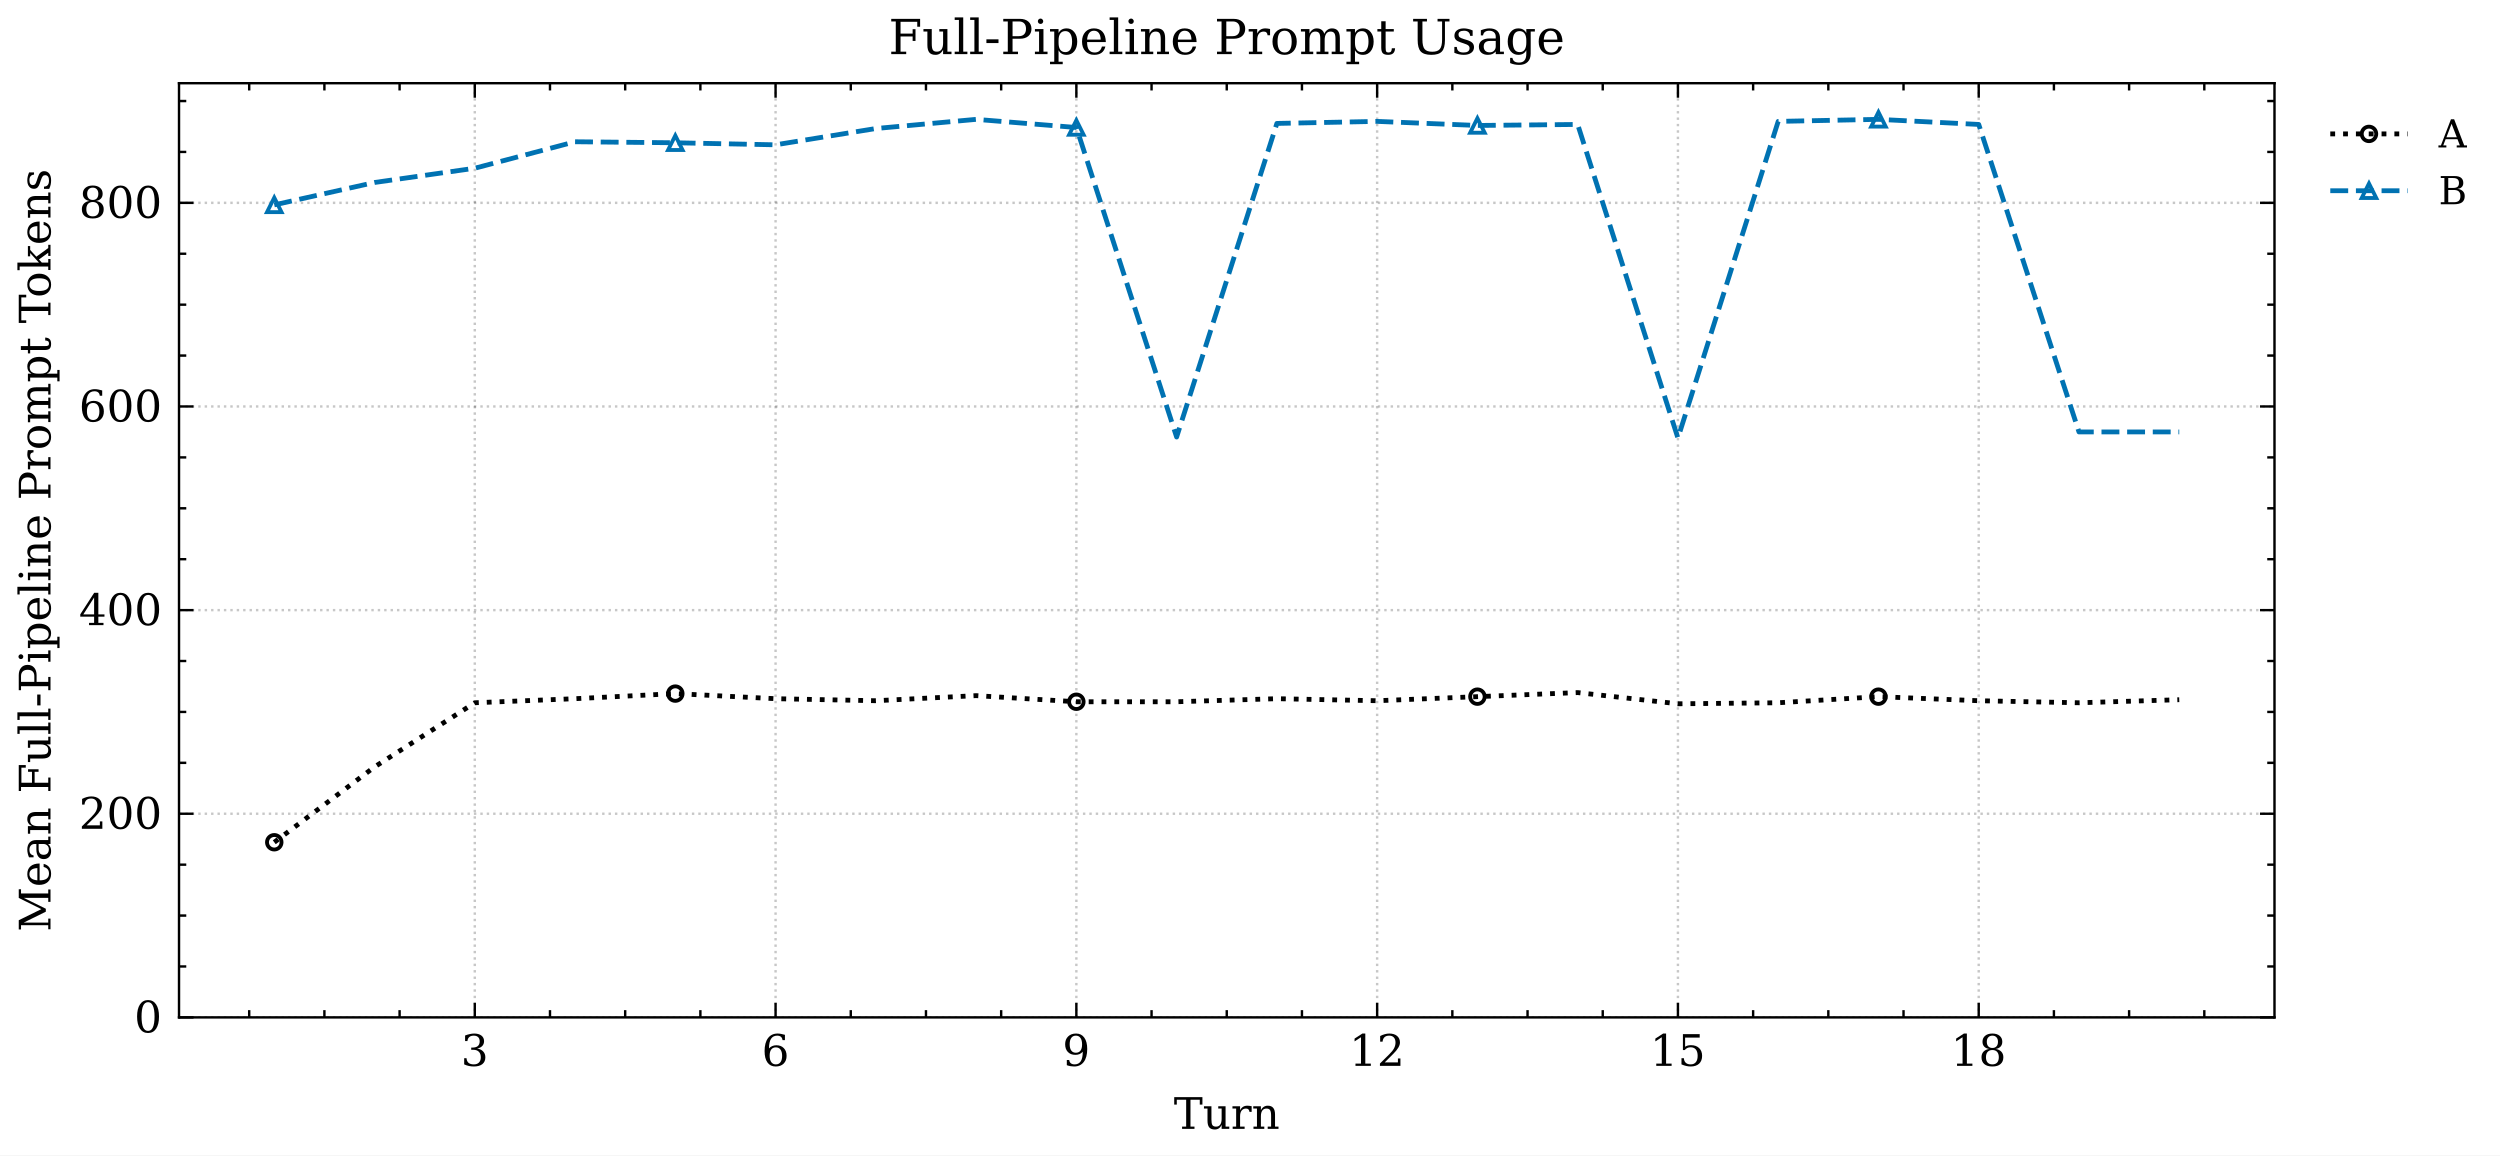
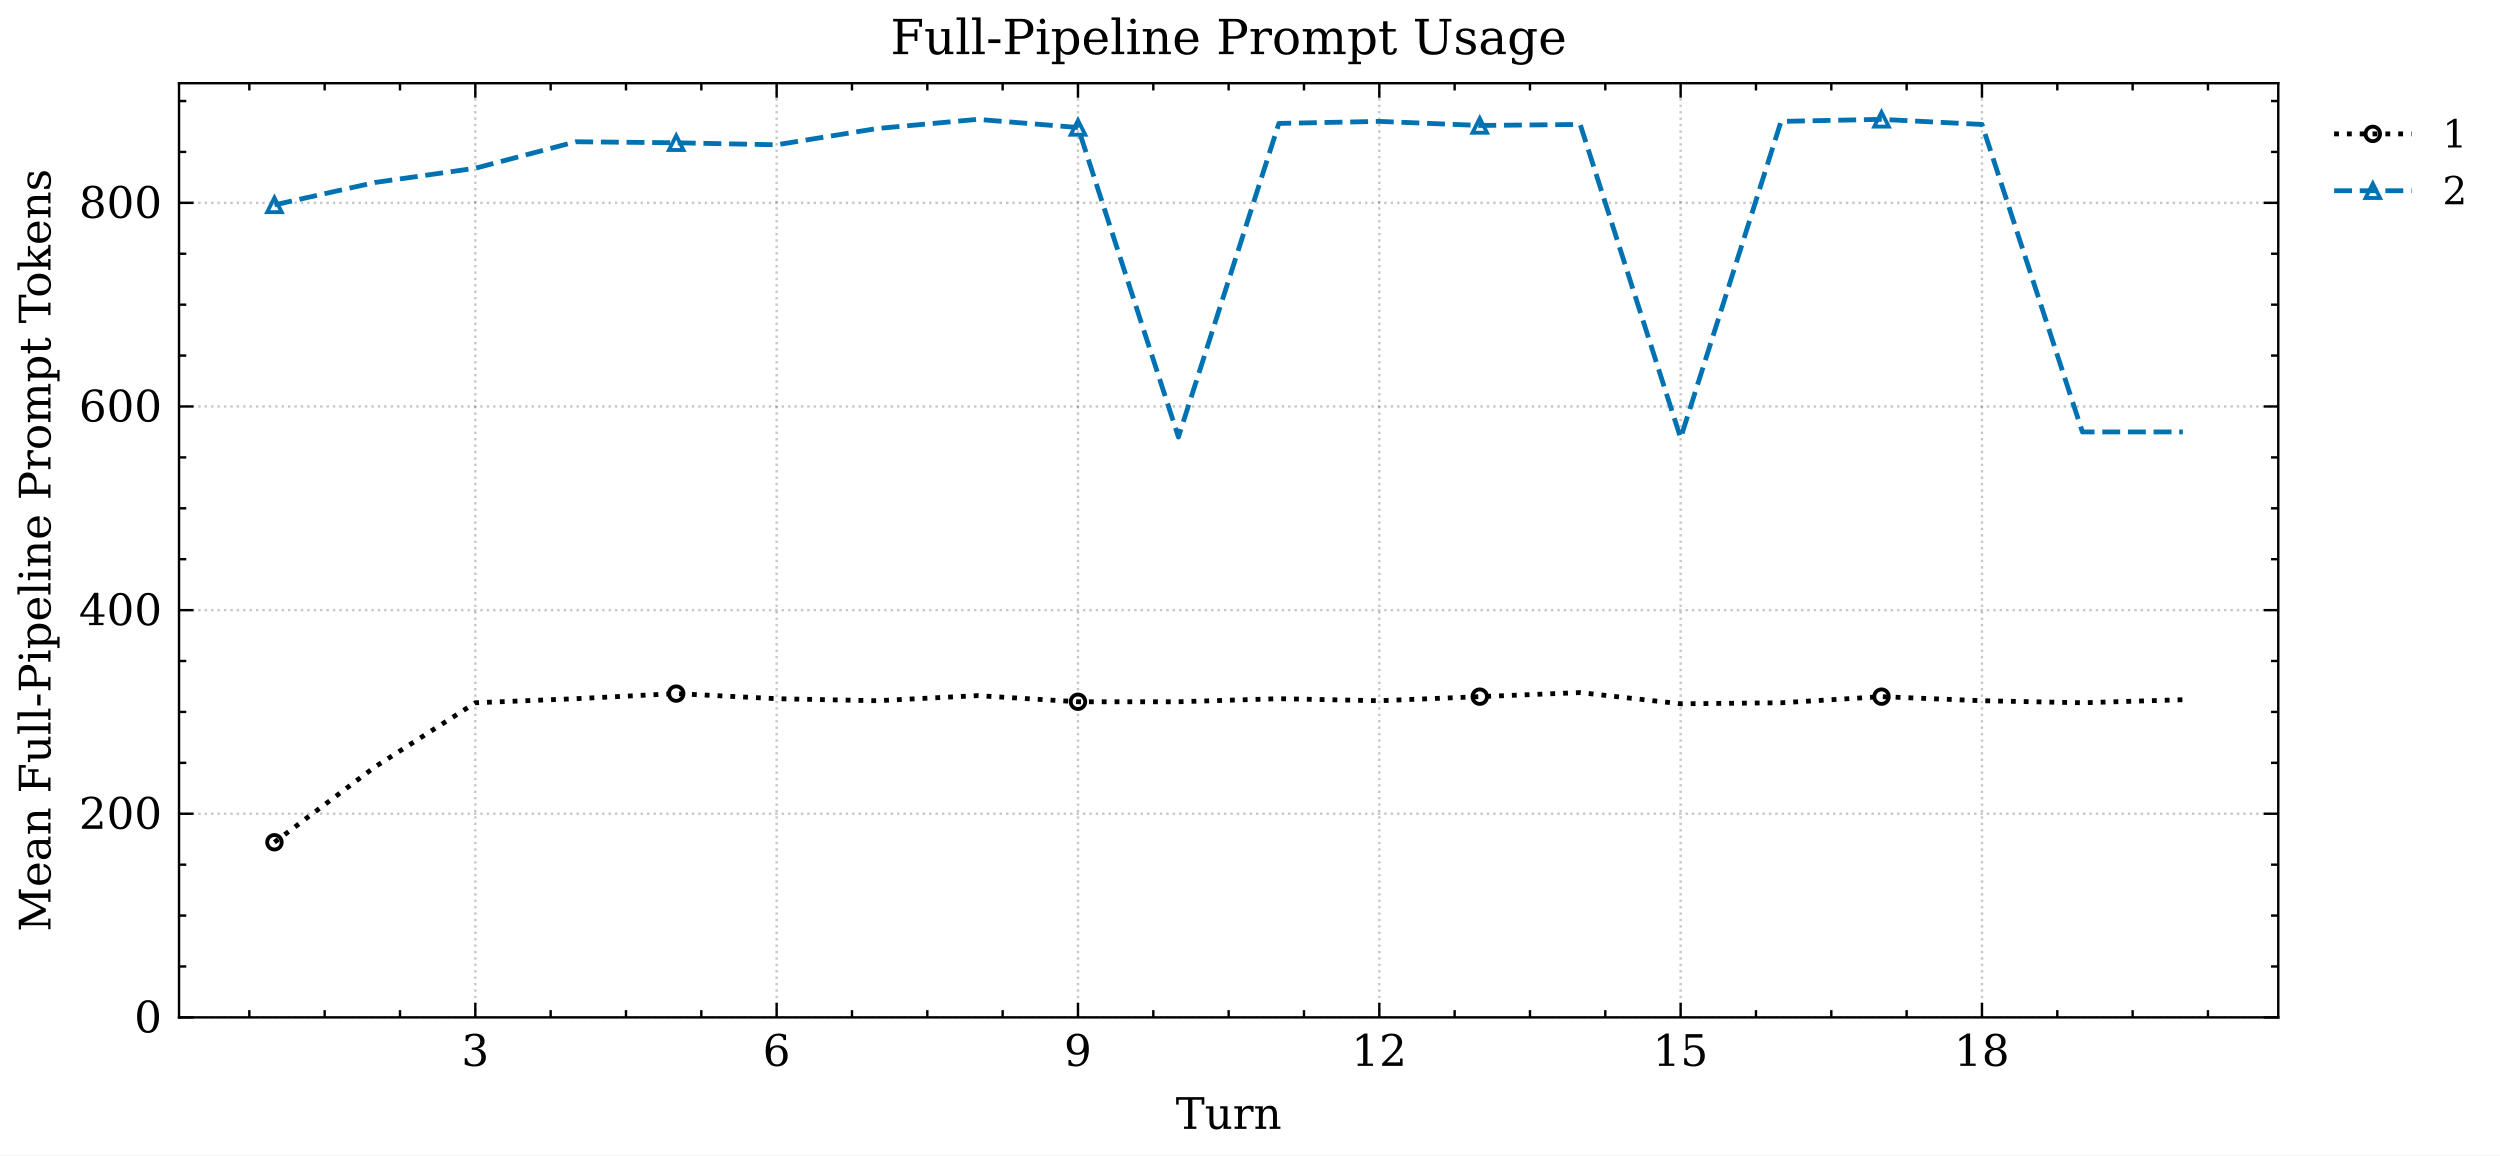
<svg xmlns="http://www.w3.org/2000/svg" xmlns:xlink="http://www.w3.org/1999/xlink" width="516.716pt" height="238.8pt" viewBox="0 0 516.716 238.8" version="1.1">
  <defs>
    <style type="text/css">*{stroke-linejoin: round; stroke-linecap: butt}</style>
  </defs>
  <g id="figure_1">
    <g id="patch_1">
      <path d="M 0 238.8 L 516.716 238.8 L 516.716 -0 L 0 -0 z " style="fill: #ffffff" />
    </g>
    <g id="axes_1">
      <g id="patch_2">
-         <path d="M 37 210.279 L 470.106 210.279 L 470.106 17.198 L 37 17.198 z " style="fill: #ffffff" />
+         <path d="M 37 210.279 L 470.887 210.279 L 470.887 17.198 L 37 17.198 z " style="fill: #ffffff" />
      </g>
      <g id="matplotlib.axis_1">
        <g id="xtick_1">
          <g id="line2d_1">
-             <path d="M 98.132 210.279 L 98.132 17.198 " clip-path="url(#p364d26206c)" style="fill: none; stroke-dasharray: 0.5,0.825; stroke-dashoffset: 0; stroke: #000000; stroke-opacity: 0.22; stroke-width: 0.5" />
+             <path d="M 98.243 210.279 L 98.243 17.198 " clip-path="url(#p836a1d7bbf)" style="fill: none; stroke-dasharray: 0.5,0.825; stroke-dashoffset: 0; stroke: #000000; stroke-opacity: 0.22; stroke-width: 0.5" />
          </g>
          <g id="line2d_2">
            <defs>
-               <path id="m97641b68eb" d="M 0 0 L 0 -3 " style="stroke: #000000; stroke-width: 0.5" />
+               <path id="m029a59bf5c" d="M 0 0 L 0 -3 " style="stroke: #000000; stroke-width: 0.5" />
            </defs>
            <g>
-               <use xlink:href="#m97641b68eb" x="98.132" y="210.279" style="stroke: #000000; stroke-width: 0.5" />
+               <use xlink:href="#m029a59bf5c" x="98.243" y="210.279" style="stroke: #000000; stroke-width: 0.5" />
            </g>
          </g>
          <g id="line2d_3">
            <defs>
-               <path id="m4050e6c15f" d="M 0 0 L 0 3 " style="stroke: #000000; stroke-width: 0.5" />
+               <path id="m6eef81c512" d="M 0 0 L 0 3 " style="stroke: #000000; stroke-width: 0.5" />
            </defs>
            <g>
-               <use xlink:href="#m4050e6c15f" x="98.132" y="17.198" style="stroke: #000000; stroke-width: 0.5" />
+               <use xlink:href="#m6eef81c512" x="98.243" y="17.198" style="stroke: #000000; stroke-width: 0.5" />
            </g>
          </g>
          <g id="text_1">
-             <g transform="translate(95.2525 220.6175)">
+             <g transform="translate(95.36272 220.6175)">
              <text>
                <tspan x="0" y="-0.312" style="font-size: 9px; font-family: 'DejaVu Serif'">3</tspan>
              </text>
            </g>
          </g>
        </g>
        <g id="xtick_2">
          <g id="line2d_4">
-             <path d="M 160.301 210.279 L 160.301 17.198 " clip-path="url(#p364d26206c)" style="fill: none; stroke-dasharray: 0.5,0.825; stroke-dashoffset: 0; stroke: #000000; stroke-opacity: 0.22; stroke-width: 0.5" />
+             <path d="M 160.523 210.279 L 160.523 17.198 " clip-path="url(#p836a1d7bbf)" style="fill: none; stroke-dasharray: 0.5,0.825; stroke-dashoffset: 0; stroke: #000000; stroke-opacity: 0.22; stroke-width: 0.5" />
          </g>
          <g id="line2d_5">
            <g>
-               <use xlink:href="#m97641b68eb" x="160.301" y="210.279" style="stroke: #000000; stroke-width: 0.5" />
+               <use xlink:href="#m029a59bf5c" x="160.523" y="210.279" style="stroke: #000000; stroke-width: 0.5" />
            </g>
          </g>
          <g id="line2d_6">
            <g>
-               <use xlink:href="#m4050e6c15f" x="160.301" y="17.198" style="stroke: #000000; stroke-width: 0.5" />
+               <use xlink:href="#m6eef81c512" x="160.523" y="17.198" style="stroke: #000000; stroke-width: 0.5" />
            </g>
          </g>
          <g id="text_2">
-             <g transform="translate(157.4208 220.6175)">
+             <g transform="translate(157.6431 220.6175)">
              <text>
                <tspan x="0" y="-0.312" style="font-size: 9px; font-family: 'DejaVu Serif'">6</tspan>
              </text>
            </g>
          </g>
        </g>
        <g id="xtick_3">
          <g id="line2d_7">
-             <path d="M 222.469 210.279 L 222.469 17.198 " clip-path="url(#p364d26206c)" style="fill: none; stroke-dasharray: 0.5,0.825; stroke-dashoffset: 0; stroke: #000000; stroke-opacity: 0.22; stroke-width: 0.5" />
+             <path d="M 222.804 210.279 L 222.804 17.198 " clip-path="url(#p836a1d7bbf)" style="fill: none; stroke-dasharray: 0.5,0.825; stroke-dashoffset: 0; stroke: #000000; stroke-opacity: 0.22; stroke-width: 0.5" />
          </g>
          <g id="line2d_8">
            <g>
-               <use xlink:href="#m97641b68eb" x="222.469" y="210.279" style="stroke: #000000; stroke-width: 0.5" />
+               <use xlink:href="#m029a59bf5c" x="222.804" y="210.279" style="stroke: #000000; stroke-width: 0.5" />
            </g>
          </g>
          <g id="line2d_9">
            <g>
-               <use xlink:href="#m4050e6c15f" x="222.469" y="17.198" style="stroke: #000000; stroke-width: 0.5" />
+               <use xlink:href="#m6eef81c512" x="222.804" y="17.198" style="stroke: #000000; stroke-width: 0.5" />
            </g>
          </g>
          <g id="text_3">
-             <g transform="translate(219.5892 220.6175)">
+             <g transform="translate(219.9235 220.6175)">
              <text>
                <tspan x="0" y="-0.312" style="font-size: 9px; font-family: 'DejaVu Serif'">9</tspan>
              </text>
            </g>
          </g>
        </g>
        <g id="xtick_4">
          <g id="line2d_10">
-             <path d="M 284.637 210.279 L 284.637 17.198 " clip-path="url(#p364d26206c)" style="fill: none; stroke-dasharray: 0.5,0.825; stroke-dashoffset: 0; stroke: #000000; stroke-opacity: 0.22; stroke-width: 0.5" />
+             <path d="M 285.084 210.279 L 285.084 17.198 " clip-path="url(#p836a1d7bbf)" style="fill: none; stroke-dasharray: 0.5,0.825; stroke-dashoffset: 0; stroke: #000000; stroke-opacity: 0.22; stroke-width: 0.5" />
          </g>
          <g id="line2d_11">
            <g>
-               <use xlink:href="#m97641b68eb" x="284.637" y="210.279" style="stroke: #000000; stroke-width: 0.5" />
+               <use xlink:href="#m029a59bf5c" x="285.084" y="210.279" style="stroke: #000000; stroke-width: 0.5" />
            </g>
          </g>
          <g id="line2d_12">
            <g>
-               <use xlink:href="#m4050e6c15f" x="284.637" y="17.198" style="stroke: #000000; stroke-width: 0.5" />
+               <use xlink:href="#m6eef81c512" x="285.084" y="17.198" style="stroke: #000000; stroke-width: 0.5" />
            </g>
          </g>
          <g id="text_4">
-             <g transform="translate(278.8775 220.6175)">
+             <g transform="translate(279.324 220.6175)">
              <text>
                <tspan x="0" y="-0.312" style="font-size: 9px; font-family: 'DejaVu Serif'">1</tspan>
                <tspan x="5.726" y="-0.312" style="font-size: 9px; font-family: 'DejaVu Serif'">2</tspan>
              </text>
            </g>
          </g>
        </g>
        <g id="xtick_5">
          <g id="line2d_13">
-             <path d="M 346.806 210.279 L 346.806 17.198 " clip-path="url(#p364d26206c)" style="fill: none; stroke-dasharray: 0.5,0.825; stroke-dashoffset: 0; stroke: #000000; stroke-opacity: 0.22; stroke-width: 0.5" />
+             <path d="M 347.364 210.279 L 347.364 17.198 " clip-path="url(#p836a1d7bbf)" style="fill: none; stroke-dasharray: 0.5,0.825; stroke-dashoffset: 0; stroke: #000000; stroke-opacity: 0.22; stroke-width: 0.5" />
          </g>
          <g id="line2d_14">
            <g>
-               <use xlink:href="#m97641b68eb" x="346.806" y="210.279" style="stroke: #000000; stroke-width: 0.5" />
+               <use xlink:href="#m029a59bf5c" x="347.364" y="210.279" style="stroke: #000000; stroke-width: 0.5" />
            </g>
          </g>
          <g id="line2d_15">
            <g>
-               <use xlink:href="#m4050e6c15f" x="346.806" y="17.198" style="stroke: #000000; stroke-width: 0.5" />
+               <use xlink:href="#m6eef81c512" x="347.364" y="17.198" style="stroke: #000000; stroke-width: 0.5" />
            </g>
          </g>
          <g id="text_5">
-             <g transform="translate(341.0458 220.6175)">
+             <g transform="translate(341.6044 220.6175)">
              <text>
                <tspan x="0" y="-0.312" style="font-size: 9px; font-family: 'DejaVu Serif'">1</tspan>
                <tspan x="5.726" y="-0.312" style="font-size: 9px; font-family: 'DejaVu Serif'">5</tspan>
              </text>
            </g>
          </g>
        </g>
        <g id="xtick_6">
          <g id="line2d_16">
-             <path d="M 408.974 210.279 L 408.974 17.198 " clip-path="url(#p364d26206c)" style="fill: none; stroke-dasharray: 0.5,0.825; stroke-dashoffset: 0; stroke: #000000; stroke-opacity: 0.22; stroke-width: 0.5" />
+             <path d="M 409.645 210.279 L 409.645 17.198 " clip-path="url(#p836a1d7bbf)" style="fill: none; stroke-dasharray: 0.5,0.825; stroke-dashoffset: 0; stroke: #000000; stroke-opacity: 0.22; stroke-width: 0.5" />
          </g>
          <g id="line2d_17">
            <g>
-               <use xlink:href="#m97641b68eb" x="408.974" y="210.279" style="stroke: #000000; stroke-width: 0.5" />
+               <use xlink:href="#m029a59bf5c" x="409.645" y="210.279" style="stroke: #000000; stroke-width: 0.5" />
            </g>
          </g>
          <g id="line2d_18">
            <g>
-               <use xlink:href="#m4050e6c15f" x="408.974" y="17.198" style="stroke: #000000; stroke-width: 0.5" />
+               <use xlink:href="#m6eef81c512" x="409.645" y="17.198" style="stroke: #000000; stroke-width: 0.5" />
            </g>
          </g>
          <g id="text_6">
-             <g transform="translate(403.2141 220.6175)">
+             <g transform="translate(403.8848 220.6175)">
              <text>
                <tspan x="0" y="-0.312" style="font-size: 9px; font-family: 'DejaVu Serif'">1</tspan>
                <tspan x="5.726" y="-0.312" style="font-size: 9px; font-family: 'DejaVu Serif'">8</tspan>
              </text>
            </g>
          </g>
        </g>
        <g id="xtick_7">
          <g id="line2d_19">
            <defs>
-               <path id="mbbbb34a670" d="M 0 0 L 0 -1.5 " style="stroke: #000000; stroke-width: 0.5" />
+               <path id="m9441fa65ac" d="M 0 0 L 0 -1.5 " style="stroke: #000000; stroke-width: 0.5" />
            </defs>
            <g>
-               <use xlink:href="#mbbbb34a670" x="51.506" y="210.279" style="stroke: #000000; stroke-width: 0.5" />
+               <use xlink:href="#m9441fa65ac" x="51.532" y="210.279" style="stroke: #000000; stroke-width: 0.5" />
            </g>
          </g>
          <g id="line2d_20">
            <defs>
-               <path id="mbbd5bc0988" d="M 0 0 L 0 1.5 " style="stroke: #000000; stroke-width: 0.5" />
+               <path id="mf3a2fbc799" d="M 0 0 L 0 1.5 " style="stroke: #000000; stroke-width: 0.5" />
            </defs>
            <g>
-               <use xlink:href="#mbbd5bc0988" x="51.506" y="17.198" style="stroke: #000000; stroke-width: 0.5" />
+               <use xlink:href="#mf3a2fbc799" x="51.532" y="17.198" style="stroke: #000000; stroke-width: 0.5" />
            </g>
          </g>
        </g>
        <g id="xtick_8">
          <g id="line2d_21">
            <g>
-               <use xlink:href="#mbbbb34a670" x="67.048" y="210.279" style="stroke: #000000; stroke-width: 0.5" />
+               <use xlink:href="#m9441fa65ac" x="67.103" y="210.279" style="stroke: #000000; stroke-width: 0.5" />
            </g>
          </g>
          <g id="line2d_22">
            <g>
-               <use xlink:href="#mbbd5bc0988" x="67.048" y="17.198" style="stroke: #000000; stroke-width: 0.5" />
+               <use xlink:href="#mf3a2fbc799" x="67.103" y="17.198" style="stroke: #000000; stroke-width: 0.5" />
            </g>
          </g>
        </g>
        <g id="xtick_9">
          <g id="line2d_23">
            <g>
-               <use xlink:href="#mbbbb34a670" x="82.59" y="210.279" style="stroke: #000000; stroke-width: 0.5" />
+               <use xlink:href="#m9441fa65ac" x="82.673" y="210.279" style="stroke: #000000; stroke-width: 0.5" />
            </g>
          </g>
          <g id="line2d_24">
            <g>
-               <use xlink:href="#mbbd5bc0988" x="82.59" y="17.198" style="stroke: #000000; stroke-width: 0.5" />
+               <use xlink:href="#mf3a2fbc799" x="82.673" y="17.198" style="stroke: #000000; stroke-width: 0.5" />
            </g>
          </g>
        </g>
        <g id="xtick_10">
          <g id="line2d_25">
            <g>
-               <use xlink:href="#mbbbb34a670" x="113.675" y="210.279" style="stroke: #000000; stroke-width: 0.5" />
+               <use xlink:href="#m9441fa65ac" x="113.813" y="210.279" style="stroke: #000000; stroke-width: 0.5" />
            </g>
          </g>
          <g id="line2d_26">
            <g>
-               <use xlink:href="#mbbd5bc0988" x="113.675" y="17.198" style="stroke: #000000; stroke-width: 0.5" />
+               <use xlink:href="#mf3a2fbc799" x="113.813" y="17.198" style="stroke: #000000; stroke-width: 0.5" />
            </g>
          </g>
        </g>
        <g id="xtick_11">
          <g id="line2d_27">
            <g>
-               <use xlink:href="#mbbbb34a670" x="129.217" y="210.279" style="stroke: #000000; stroke-width: 0.5" />
+               <use xlink:href="#m9441fa65ac" x="129.383" y="210.279" style="stroke: #000000; stroke-width: 0.5" />
            </g>
          </g>
          <g id="line2d_28">
            <g>
-               <use xlink:href="#mbbd5bc0988" x="129.217" y="17.198" style="stroke: #000000; stroke-width: 0.5" />
+               <use xlink:href="#mf3a2fbc799" x="129.383" y="17.198" style="stroke: #000000; stroke-width: 0.5" />
            </g>
          </g>
        </g>
        <g id="xtick_12">
          <g id="line2d_29">
            <g>
-               <use xlink:href="#mbbbb34a670" x="144.759" y="210.279" style="stroke: #000000; stroke-width: 0.5" />
+               <use xlink:href="#m9441fa65ac" x="144.953" y="210.279" style="stroke: #000000; stroke-width: 0.5" />
            </g>
          </g>
          <g id="line2d_30">
            <g>
-               <use xlink:href="#mbbd5bc0988" x="144.759" y="17.198" style="stroke: #000000; stroke-width: 0.5" />
+               <use xlink:href="#mf3a2fbc799" x="144.953" y="17.198" style="stroke: #000000; stroke-width: 0.5" />
            </g>
          </g>
        </g>
        <g id="xtick_13">
          <g id="line2d_31">
            <g>
-               <use xlink:href="#mbbbb34a670" x="175.843" y="210.279" style="stroke: #000000; stroke-width: 0.5" />
+               <use xlink:href="#m9441fa65ac" x="176.093" y="210.279" style="stroke: #000000; stroke-width: 0.5" />
            </g>
          </g>
          <g id="line2d_32">
            <g>
-               <use xlink:href="#mbbd5bc0988" x="175.843" y="17.198" style="stroke: #000000; stroke-width: 0.5" />
+               <use xlink:href="#mf3a2fbc799" x="176.093" y="17.198" style="stroke: #000000; stroke-width: 0.5" />
            </g>
          </g>
        </g>
        <g id="xtick_14">
          <g id="line2d_33">
            <g>
-               <use xlink:href="#mbbbb34a670" x="191.385" y="210.279" style="stroke: #000000; stroke-width: 0.5" />
+               <use xlink:href="#m9441fa65ac" x="191.663" y="210.279" style="stroke: #000000; stroke-width: 0.5" />
            </g>
          </g>
          <g id="line2d_34">
            <g>
-               <use xlink:href="#mbbd5bc0988" x="191.385" y="17.198" style="stroke: #000000; stroke-width: 0.5" />
+               <use xlink:href="#mf3a2fbc799" x="191.663" y="17.198" style="stroke: #000000; stroke-width: 0.5" />
            </g>
          </g>
        </g>
        <g id="xtick_15">
          <g id="line2d_35">
            <g>
-               <use xlink:href="#mbbbb34a670" x="206.927" y="210.279" style="stroke: #000000; stroke-width: 0.5" />
+               <use xlink:href="#m9441fa65ac" x="207.233" y="210.279" style="stroke: #000000; stroke-width: 0.5" />
            </g>
          </g>
          <g id="line2d_36">
            <g>
-               <use xlink:href="#mbbd5bc0988" x="206.927" y="17.198" style="stroke: #000000; stroke-width: 0.5" />
+               <use xlink:href="#mf3a2fbc799" x="207.233" y="17.198" style="stroke: #000000; stroke-width: 0.5" />
            </g>
          </g>
        </g>
        <g id="xtick_16">
          <g id="line2d_37">
            <g>
-               <use xlink:href="#mbbbb34a670" x="238.011" y="210.279" style="stroke: #000000; stroke-width: 0.5" />
+               <use xlink:href="#m9441fa65ac" x="238.374" y="210.279" style="stroke: #000000; stroke-width: 0.5" />
            </g>
          </g>
          <g id="line2d_38">
            <g>
-               <use xlink:href="#mbbd5bc0988" x="238.011" y="17.198" style="stroke: #000000; stroke-width: 0.5" />
+               <use xlink:href="#mf3a2fbc799" x="238.374" y="17.198" style="stroke: #000000; stroke-width: 0.5" />
            </g>
          </g>
        </g>
        <g id="xtick_17">
          <g id="line2d_39">
            <g>
-               <use xlink:href="#mbbbb34a670" x="253.553" y="210.279" style="stroke: #000000; stroke-width: 0.5" />
+               <use xlink:href="#m9441fa65ac" x="253.944" y="210.279" style="stroke: #000000; stroke-width: 0.5" />
            </g>
          </g>
          <g id="line2d_40">
            <g>
-               <use xlink:href="#mbbd5bc0988" x="253.553" y="17.198" style="stroke: #000000; stroke-width: 0.5" />
+               <use xlink:href="#mf3a2fbc799" x="253.944" y="17.198" style="stroke: #000000; stroke-width: 0.5" />
            </g>
          </g>
        </g>
        <g id="xtick_18">
          <g id="line2d_41">
            <g>
-               <use xlink:href="#mbbbb34a670" x="269.095" y="210.279" style="stroke: #000000; stroke-width: 0.5" />
+               <use xlink:href="#m9441fa65ac" x="269.514" y="210.279" style="stroke: #000000; stroke-width: 0.5" />
            </g>
          </g>
          <g id="line2d_42">
            <g>
-               <use xlink:href="#mbbd5bc0988" x="269.095" y="17.198" style="stroke: #000000; stroke-width: 0.5" />
+               <use xlink:href="#mf3a2fbc799" x="269.514" y="17.198" style="stroke: #000000; stroke-width: 0.5" />
            </g>
          </g>
        </g>
        <g id="xtick_19">
          <g id="line2d_43">
            <g>
-               <use xlink:href="#mbbbb34a670" x="300.18" y="210.279" style="stroke: #000000; stroke-width: 0.5" />
+               <use xlink:href="#m9441fa65ac" x="300.654" y="210.279" style="stroke: #000000; stroke-width: 0.5" />
            </g>
          </g>
          <g id="line2d_44">
            <g>
-               <use xlink:href="#mbbd5bc0988" x="300.18" y="17.198" style="stroke: #000000; stroke-width: 0.5" />
+               <use xlink:href="#mf3a2fbc799" x="300.654" y="17.198" style="stroke: #000000; stroke-width: 0.5" />
            </g>
          </g>
        </g>
        <g id="xtick_20">
          <g id="line2d_45">
            <g>
-               <use xlink:href="#mbbbb34a670" x="315.722" y="210.279" style="stroke: #000000; stroke-width: 0.5" />
+               <use xlink:href="#m9441fa65ac" x="316.224" y="210.279" style="stroke: #000000; stroke-width: 0.5" />
            </g>
          </g>
          <g id="line2d_46">
            <g>
-               <use xlink:href="#mbbd5bc0988" x="315.722" y="17.198" style="stroke: #000000; stroke-width: 0.5" />
+               <use xlink:href="#mf3a2fbc799" x="316.224" y="17.198" style="stroke: #000000; stroke-width: 0.5" />
            </g>
          </g>
        </g>
        <g id="xtick_21">
          <g id="line2d_47">
            <g>
-               <use xlink:href="#mbbbb34a670" x="331.264" y="210.279" style="stroke: #000000; stroke-width: 0.5" />
+               <use xlink:href="#m9441fa65ac" x="331.794" y="210.279" style="stroke: #000000; stroke-width: 0.5" />
            </g>
          </g>
          <g id="line2d_48">
            <g>
-               <use xlink:href="#mbbd5bc0988" x="331.264" y="17.198" style="stroke: #000000; stroke-width: 0.5" />
+               <use xlink:href="#mf3a2fbc799" x="331.794" y="17.198" style="stroke: #000000; stroke-width: 0.5" />
            </g>
          </g>
        </g>
        <g id="xtick_22">
          <g id="line2d_49">
            <g>
-               <use xlink:href="#mbbbb34a670" x="362.348" y="210.279" style="stroke: #000000; stroke-width: 0.5" />
+               <use xlink:href="#m9441fa65ac" x="362.934" y="210.279" style="stroke: #000000; stroke-width: 0.5" />
            </g>
          </g>
          <g id="line2d_50">
            <g>
-               <use xlink:href="#mbbd5bc0988" x="362.348" y="17.198" style="stroke: #000000; stroke-width: 0.5" />
+               <use xlink:href="#mf3a2fbc799" x="362.934" y="17.198" style="stroke: #000000; stroke-width: 0.5" />
            </g>
          </g>
        </g>
        <g id="xtick_23">
          <g id="line2d_51">
            <g>
-               <use xlink:href="#mbbbb34a670" x="377.89" y="210.279" style="stroke: #000000; stroke-width: 0.5" />
+               <use xlink:href="#m9441fa65ac" x="378.505" y="210.279" style="stroke: #000000; stroke-width: 0.5" />
            </g>
          </g>
          <g id="line2d_52">
            <g>
-               <use xlink:href="#mbbd5bc0988" x="377.89" y="17.198" style="stroke: #000000; stroke-width: 0.5" />
+               <use xlink:href="#mf3a2fbc799" x="378.505" y="17.198" style="stroke: #000000; stroke-width: 0.5" />
            </g>
          </g>
        </g>
        <g id="xtick_24">
          <g id="line2d_53">
            <g>
-               <use xlink:href="#mbbbb34a670" x="393.432" y="210.279" style="stroke: #000000; stroke-width: 0.5" />
+               <use xlink:href="#m9441fa65ac" x="394.075" y="210.279" style="stroke: #000000; stroke-width: 0.5" />
            </g>
          </g>
          <g id="line2d_54">
            <g>
-               <use xlink:href="#mbbd5bc0988" x="393.432" y="17.198" style="stroke: #000000; stroke-width: 0.5" />
+               <use xlink:href="#mf3a2fbc799" x="394.075" y="17.198" style="stroke: #000000; stroke-width: 0.5" />
            </g>
          </g>
        </g>
        <g id="xtick_25">
          <g id="line2d_55">
            <g>
-               <use xlink:href="#mbbbb34a670" x="424.516" y="210.279" style="stroke: #000000; stroke-width: 0.5" />
+               <use xlink:href="#m9441fa65ac" x="425.215" y="210.279" style="stroke: #000000; stroke-width: 0.5" />
            </g>
          </g>
          <g id="line2d_56">
            <g>
-               <use xlink:href="#mbbd5bc0988" x="424.516" y="17.198" style="stroke: #000000; stroke-width: 0.5" />
+               <use xlink:href="#mf3a2fbc799" x="425.215" y="17.198" style="stroke: #000000; stroke-width: 0.5" />
            </g>
          </g>
        </g>
        <g id="xtick_26">
          <g id="line2d_57">
            <g>
-               <use xlink:href="#mbbbb34a670" x="440.058" y="210.279" style="stroke: #000000; stroke-width: 0.5" />
+               <use xlink:href="#m9441fa65ac" x="440.785" y="210.279" style="stroke: #000000; stroke-width: 0.5" />
            </g>
          </g>
          <g id="line2d_58">
            <g>
-               <use xlink:href="#mbbd5bc0988" x="440.058" y="17.198" style="stroke: #000000; stroke-width: 0.5" />
+               <use xlink:href="#mf3a2fbc799" x="440.785" y="17.198" style="stroke: #000000; stroke-width: 0.5" />
            </g>
          </g>
        </g>
        <g id="xtick_27">
          <g id="line2d_59">
            <g>
-               <use xlink:href="#mbbbb34a670" x="455.6" y="210.279" style="stroke: #000000; stroke-width: 0.5" />
+               <use xlink:href="#m9441fa65ac" x="456.355" y="210.279" style="stroke: #000000; stroke-width: 0.5" />
            </g>
          </g>
          <g id="line2d_60">
            <g>
-               <use xlink:href="#mbbd5bc0988" x="455.6" y="17.198" style="stroke: #000000; stroke-width: 0.5" />
+               <use xlink:href="#mf3a2fbc799" x="456.355" y="17.198" style="stroke: #000000; stroke-width: 0.5" />
            </g>
          </g>
        </g>
        <g id="text_7">
-           <text style="font-size: 9px; font-family: 'DejaVu Serif', serif; text-anchor: middle" x="253.553" y="233.328" transform="rotate(-0 253.5533 233.3278)">Turn</text>
+           <text style="font-size: 9px; font-family: 'DejaVu Serif', serif; text-anchor: middle" x="253.944" y="233.328" transform="rotate(-0 253.9437 233.3278)">Turn</text>
        </g>
      </g>
      <g id="matplotlib.axis_2">
        <g id="ytick_1">
          <g id="line2d_61">
-             <path d="M 37 210.279 L 470.106 210.279 " clip-path="url(#p364d26206c)" style="fill: none; stroke-dasharray: 0.5,0.825; stroke-dashoffset: 0; stroke: #000000; stroke-opacity: 0.22; stroke-width: 0.5" />
+             <path d="M 37 210.279 L 470.887 210.279 " clip-path="url(#p836a1d7bbf)" style="fill: none; stroke-dasharray: 0.5,0.825; stroke-dashoffset: 0; stroke: #000000; stroke-opacity: 0.22; stroke-width: 0.5" />
          </g>
          <g id="line2d_62">
            <defs>
-               <path id="m2611a71780" d="M 0 0 L 3 0 " style="stroke: #000000; stroke-width: 0.5" />
+               <path id="maa17766047" d="M 0 0 L 3 0 " style="stroke: #000000; stroke-width: 0.5" />
            </defs>
            <g>
-               <use xlink:href="#m2611a71780" x="37" y="210.279" style="stroke: #000000; stroke-width: 0.5" />
+               <use xlink:href="#maa17766047" x="37" y="210.279" style="stroke: #000000; stroke-width: 0.5" />
            </g>
          </g>
          <g id="line2d_63">
            <defs>
-               <path id="mfff92b3d5e" d="M 0 0 L -3 0 " style="stroke: #000000; stroke-width: 0.5" />
+               <path id="m8b599e3dbe" d="M 0 0 L -3 0 " style="stroke: #000000; stroke-width: 0.5" />
            </defs>
            <g>
-               <use xlink:href="#mfff92b3d5e" x="470.106" y="210.279" style="stroke: #000000; stroke-width: 0.5" />
+               <use xlink:href="#m8b599e3dbe" x="470.887" y="210.279" style="stroke: #000000; stroke-width: 0.5" />
            </g>
          </g>
          <g id="text_8">
            <g transform="translate(27.74031 213.6982)">
              <text>
                <tspan x="0" y="-0.312" style="font-size: 9px; font-family: 'DejaVu Serif'">0</tspan>
              </text>
            </g>
          </g>
        </g>
        <g id="ytick_2">
          <g id="line2d_64">
-             <path d="M 37 168.191 L 470.106 168.191 " clip-path="url(#p364d26206c)" style="fill: none; stroke-dasharray: 0.5,0.825; stroke-dashoffset: 0; stroke: #000000; stroke-opacity: 0.22; stroke-width: 0.5" />
+             <path d="M 37 168.191 L 470.887 168.191 " clip-path="url(#p836a1d7bbf)" style="fill: none; stroke-dasharray: 0.5,0.825; stroke-dashoffset: 0; stroke: #000000; stroke-opacity: 0.22; stroke-width: 0.5" />
          </g>
          <g id="line2d_65">
            <g>
-               <use xlink:href="#m2611a71780" x="37" y="168.191" style="stroke: #000000; stroke-width: 0.5" />
+               <use xlink:href="#maa17766047" x="37" y="168.191" style="stroke: #000000; stroke-width: 0.5" />
            </g>
          </g>
          <g id="line2d_66">
            <g>
-               <use xlink:href="#mfff92b3d5e" x="470.106" y="168.191" style="stroke: #000000; stroke-width: 0.5" />
+               <use xlink:href="#m8b599e3dbe" x="470.887" y="168.191" style="stroke: #000000; stroke-width: 0.5" />
            </g>
          </g>
          <g id="text_9">
            <g transform="translate(16.31031 171.6098)">
              <text>
                <tspan x="0" y="-0.312" style="font-size: 9px; font-family: 'DejaVu Serif'">2</tspan>
                <tspan x="5.726" y="-0.312" style="font-size: 9px; font-family: 'DejaVu Serif'">0</tspan>
                <tspan x="11.452" y="-0.312" style="font-size: 9px; font-family: 'DejaVu Serif'">0</tspan>
              </text>
            </g>
          </g>
        </g>
        <g id="ytick_3">
          <g id="line2d_67">
-             <path d="M 37 126.102 L 470.106 126.102 " clip-path="url(#p364d26206c)" style="fill: none; stroke-dasharray: 0.5,0.825; stroke-dashoffset: 0; stroke: #000000; stroke-opacity: 0.22; stroke-width: 0.5" />
+             <path d="M 37 126.102 L 470.887 126.102 " clip-path="url(#p836a1d7bbf)" style="fill: none; stroke-dasharray: 0.5,0.825; stroke-dashoffset: 0; stroke: #000000; stroke-opacity: 0.22; stroke-width: 0.5" />
          </g>
          <g id="line2d_68">
            <g>
-               <use xlink:href="#m2611a71780" x="37" y="126.102" style="stroke: #000000; stroke-width: 0.5" />
+               <use xlink:href="#maa17766047" x="37" y="126.102" style="stroke: #000000; stroke-width: 0.5" />
            </g>
          </g>
          <g id="line2d_69">
            <g>
-               <use xlink:href="#mfff92b3d5e" x="470.106" y="126.102" style="stroke: #000000; stroke-width: 0.5" />
+               <use xlink:href="#m8b599e3dbe" x="470.887" y="126.102" style="stroke: #000000; stroke-width: 0.5" />
            </g>
          </g>
          <g id="text_10">
            <g transform="translate(16.31031 129.5214)">
              <text>
                <tspan x="0" y="-0.312" style="font-size: 9px; font-family: 'DejaVu Serif'">4</tspan>
                <tspan x="5.726" y="-0.312" style="font-size: 9px; font-family: 'DejaVu Serif'">0</tspan>
                <tspan x="11.452" y="-0.312" style="font-size: 9px; font-family: 'DejaVu Serif'">0</tspan>
              </text>
            </g>
          </g>
        </g>
        <g id="ytick_4">
          <g id="line2d_70">
-             <path d="M 37 84.014 L 470.106 84.014 " clip-path="url(#p364d26206c)" style="fill: none; stroke-dasharray: 0.5,0.825; stroke-dashoffset: 0; stroke: #000000; stroke-opacity: 0.22; stroke-width: 0.5" />
+             <path d="M 37 84.014 L 470.887 84.014 " clip-path="url(#p836a1d7bbf)" style="fill: none; stroke-dasharray: 0.5,0.825; stroke-dashoffset: 0; stroke: #000000; stroke-opacity: 0.22; stroke-width: 0.5" />
          </g>
          <g id="line2d_71">
            <g>
-               <use xlink:href="#m2611a71780" x="37" y="84.014" style="stroke: #000000; stroke-width: 0.5" />
+               <use xlink:href="#maa17766047" x="37" y="84.014" style="stroke: #000000; stroke-width: 0.5" />
            </g>
          </g>
          <g id="line2d_72">
            <g>
-               <use xlink:href="#mfff92b3d5e" x="470.106" y="84.014" style="stroke: #000000; stroke-width: 0.5" />
+               <use xlink:href="#m8b599e3dbe" x="470.887" y="84.014" style="stroke: #000000; stroke-width: 0.5" />
            </g>
          </g>
          <g id="text_11">
            <g transform="translate(16.31031 87.43304)">
              <text>
                <tspan x="0" y="-0.312" style="font-size: 9px; font-family: 'DejaVu Serif'">6</tspan>
                <tspan x="5.726" y="-0.312" style="font-size: 9px; font-family: 'DejaVu Serif'">0</tspan>
                <tspan x="11.452" y="-0.312" style="font-size: 9px; font-family: 'DejaVu Serif'">0</tspan>
              </text>
            </g>
          </g>
        </g>
        <g id="ytick_5">
          <g id="line2d_73">
-             <path d="M 37 41.925 L 470.106 41.925 " clip-path="url(#p364d26206c)" style="fill: none; stroke-dasharray: 0.5,0.825; stroke-dashoffset: 0; stroke: #000000; stroke-opacity: 0.22; stroke-width: 0.5" />
+             <path d="M 37 41.925 L 470.887 41.925 " clip-path="url(#p836a1d7bbf)" style="fill: none; stroke-dasharray: 0.5,0.825; stroke-dashoffset: 0; stroke: #000000; stroke-opacity: 0.22; stroke-width: 0.5" />
          </g>
          <g id="line2d_74">
            <g>
-               <use xlink:href="#m2611a71780" x="37" y="41.925" style="stroke: #000000; stroke-width: 0.5" />
+               <use xlink:href="#maa17766047" x="37" y="41.925" style="stroke: #000000; stroke-width: 0.5" />
            </g>
          </g>
          <g id="line2d_75">
            <g>
-               <use xlink:href="#mfff92b3d5e" x="470.106" y="41.925" style="stroke: #000000; stroke-width: 0.5" />
+               <use xlink:href="#m8b599e3dbe" x="470.887" y="41.925" style="stroke: #000000; stroke-width: 0.5" />
            </g>
          </g>
          <g id="text_12">
            <g transform="translate(16.31031 45.34466)">
              <text>
                <tspan x="0" y="-0.312" style="font-size: 9px; font-family: 'DejaVu Serif'">8</tspan>
                <tspan x="5.726" y="-0.312" style="font-size: 9px; font-family: 'DejaVu Serif'">0</tspan>
                <tspan x="11.452" y="-0.312" style="font-size: 9px; font-family: 'DejaVu Serif'">0</tspan>
              </text>
            </g>
          </g>
        </g>
        <g id="ytick_6">
          <g id="line2d_76">
            <defs>
-               <path id="m14d56c3fc1" d="M 0 0 L 1.5 0 " style="stroke: #000000; stroke-width: 0.5" />
+               <path id="m50436e86b2" d="M 0 0 L 1.5 0 " style="stroke: #000000; stroke-width: 0.5" />
            </defs>
            <g>
-               <use xlink:href="#m14d56c3fc1" x="37" y="199.757" style="stroke: #000000; stroke-width: 0.5" />
+               <use xlink:href="#m50436e86b2" x="37" y="199.757" style="stroke: #000000; stroke-width: 0.5" />
            </g>
          </g>
          <g id="line2d_77">
            <defs>
-               <path id="m28885fd28a" d="M 0 0 L -1.5 0 " style="stroke: #000000; stroke-width: 0.5" />
+               <path id="m06a3bd0542" d="M 0 0 L -1.5 0 " style="stroke: #000000; stroke-width: 0.5" />
            </defs>
            <g>
-               <use xlink:href="#m28885fd28a" x="470.106" y="199.757" style="stroke: #000000; stroke-width: 0.5" />
+               <use xlink:href="#m06a3bd0542" x="470.887" y="199.757" style="stroke: #000000; stroke-width: 0.5" />
            </g>
          </g>
        </g>
        <g id="ytick_7">
          <g id="line2d_78">
            <g>
-               <use xlink:href="#m14d56c3fc1" x="37" y="189.235" style="stroke: #000000; stroke-width: 0.5" />
+               <use xlink:href="#m50436e86b2" x="37" y="189.235" style="stroke: #000000; stroke-width: 0.5" />
            </g>
          </g>
          <g id="line2d_79">
            <g>
-               <use xlink:href="#m28885fd28a" x="470.106" y="189.235" style="stroke: #000000; stroke-width: 0.5" />
+               <use xlink:href="#m06a3bd0542" x="470.887" y="189.235" style="stroke: #000000; stroke-width: 0.5" />
            </g>
          </g>
        </g>
        <g id="ytick_8">
          <g id="line2d_80">
            <g>
-               <use xlink:href="#m14d56c3fc1" x="37" y="178.713" style="stroke: #000000; stroke-width: 0.5" />
+               <use xlink:href="#m50436e86b2" x="37" y="178.713" style="stroke: #000000; stroke-width: 0.5" />
            </g>
          </g>
          <g id="line2d_81">
            <g>
-               <use xlink:href="#m28885fd28a" x="470.106" y="178.713" style="stroke: #000000; stroke-width: 0.5" />
+               <use xlink:href="#m06a3bd0542" x="470.887" y="178.713" style="stroke: #000000; stroke-width: 0.5" />
            </g>
          </g>
        </g>
        <g id="ytick_9">
          <g id="line2d_82">
            <g>
-               <use xlink:href="#m14d56c3fc1" x="37" y="157.668" style="stroke: #000000; stroke-width: 0.5" />
+               <use xlink:href="#m50436e86b2" x="37" y="157.668" style="stroke: #000000; stroke-width: 0.5" />
            </g>
          </g>
          <g id="line2d_83">
            <g>
-               <use xlink:href="#m28885fd28a" x="470.106" y="157.668" style="stroke: #000000; stroke-width: 0.5" />
+               <use xlink:href="#m06a3bd0542" x="470.887" y="157.668" style="stroke: #000000; stroke-width: 0.5" />
            </g>
          </g>
        </g>
        <g id="ytick_10">
          <g id="line2d_84">
            <g>
-               <use xlink:href="#m14d56c3fc1" x="37" y="147.146" style="stroke: #000000; stroke-width: 0.5" />
+               <use xlink:href="#m50436e86b2" x="37" y="147.146" style="stroke: #000000; stroke-width: 0.5" />
            </g>
          </g>
          <g id="line2d_85">
            <g>
-               <use xlink:href="#m28885fd28a" x="470.106" y="147.146" style="stroke: #000000; stroke-width: 0.5" />
+               <use xlink:href="#m06a3bd0542" x="470.887" y="147.146" style="stroke: #000000; stroke-width: 0.5" />
            </g>
          </g>
        </g>
        <g id="ytick_11">
          <g id="line2d_86">
            <g>
-               <use xlink:href="#m14d56c3fc1" x="37" y="136.624" style="stroke: #000000; stroke-width: 0.5" />
+               <use xlink:href="#m50436e86b2" x="37" y="136.624" style="stroke: #000000; stroke-width: 0.5" />
            </g>
          </g>
          <g id="line2d_87">
            <g>
-               <use xlink:href="#m28885fd28a" x="470.106" y="136.624" style="stroke: #000000; stroke-width: 0.5" />
+               <use xlink:href="#m06a3bd0542" x="470.887" y="136.624" style="stroke: #000000; stroke-width: 0.5" />
            </g>
          </g>
        </g>
        <g id="ytick_12">
          <g id="line2d_88">
            <g>
-               <use xlink:href="#m14d56c3fc1" x="37" y="115.58" style="stroke: #000000; stroke-width: 0.5" />
+               <use xlink:href="#m50436e86b2" x="37" y="115.58" style="stroke: #000000; stroke-width: 0.5" />
            </g>
          </g>
          <g id="line2d_89">
            <g>
-               <use xlink:href="#m28885fd28a" x="470.106" y="115.58" style="stroke: #000000; stroke-width: 0.5" />
+               <use xlink:href="#m06a3bd0542" x="470.887" y="115.58" style="stroke: #000000; stroke-width: 0.5" />
            </g>
          </g>
        </g>
        <g id="ytick_13">
          <g id="line2d_90">
            <g>
-               <use xlink:href="#m14d56c3fc1" x="37" y="105.058" style="stroke: #000000; stroke-width: 0.5" />
+               <use xlink:href="#m50436e86b2" x="37" y="105.058" style="stroke: #000000; stroke-width: 0.5" />
            </g>
          </g>
          <g id="line2d_91">
            <g>
-               <use xlink:href="#m28885fd28a" x="470.106" y="105.058" style="stroke: #000000; stroke-width: 0.5" />
+               <use xlink:href="#m06a3bd0542" x="470.887" y="105.058" style="stroke: #000000; stroke-width: 0.5" />
            </g>
          </g>
        </g>
        <g id="ytick_14">
          <g id="line2d_92">
            <g>
-               <use xlink:href="#m14d56c3fc1" x="37" y="94.536" style="stroke: #000000; stroke-width: 0.5" />
+               <use xlink:href="#m50436e86b2" x="37" y="94.536" style="stroke: #000000; stroke-width: 0.5" />
            </g>
          </g>
          <g id="line2d_93">
            <g>
-               <use xlink:href="#m28885fd28a" x="470.106" y="94.536" style="stroke: #000000; stroke-width: 0.5" />
+               <use xlink:href="#m06a3bd0542" x="470.887" y="94.536" style="stroke: #000000; stroke-width: 0.5" />
            </g>
          </g>
        </g>
        <g id="ytick_15">
          <g id="line2d_94">
            <g>
-               <use xlink:href="#m14d56c3fc1" x="37" y="73.492" style="stroke: #000000; stroke-width: 0.5" />
+               <use xlink:href="#m50436e86b2" x="37" y="73.492" style="stroke: #000000; stroke-width: 0.5" />
            </g>
          </g>
          <g id="line2d_95">
            <g>
-               <use xlink:href="#m28885fd28a" x="470.106" y="73.492" style="stroke: #000000; stroke-width: 0.5" />
+               <use xlink:href="#m06a3bd0542" x="470.887" y="73.492" style="stroke: #000000; stroke-width: 0.5" />
            </g>
          </g>
        </g>
        <g id="ytick_16">
          <g id="line2d_96">
            <g>
-               <use xlink:href="#m14d56c3fc1" x="37" y="62.97" style="stroke: #000000; stroke-width: 0.5" />
+               <use xlink:href="#m50436e86b2" x="37" y="62.97" style="stroke: #000000; stroke-width: 0.5" />
            </g>
          </g>
          <g id="line2d_97">
            <g>
-               <use xlink:href="#m28885fd28a" x="470.106" y="62.97" style="stroke: #000000; stroke-width: 0.5" />
+               <use xlink:href="#m06a3bd0542" x="470.887" y="62.97" style="stroke: #000000; stroke-width: 0.5" />
            </g>
          </g>
        </g>
        <g id="ytick_17">
          <g id="line2d_98">
            <g>
-               <use xlink:href="#m14d56c3fc1" x="37" y="52.447" style="stroke: #000000; stroke-width: 0.5" />
+               <use xlink:href="#m50436e86b2" x="37" y="52.447" style="stroke: #000000; stroke-width: 0.5" />
            </g>
          </g>
          <g id="line2d_99">
            <g>
-               <use xlink:href="#m28885fd28a" x="470.106" y="52.447" style="stroke: #000000; stroke-width: 0.5" />
+               <use xlink:href="#m06a3bd0542" x="470.887" y="52.447" style="stroke: #000000; stroke-width: 0.5" />
            </g>
          </g>
        </g>
        <g id="ytick_18">
          <g id="line2d_100">
            <g>
-               <use xlink:href="#m14d56c3fc1" x="37" y="31.403" style="stroke: #000000; stroke-width: 0.5" />
+               <use xlink:href="#m50436e86b2" x="37" y="31.403" style="stroke: #000000; stroke-width: 0.5" />
            </g>
          </g>
          <g id="line2d_101">
            <g>
-               <use xlink:href="#m28885fd28a" x="470.106" y="31.403" style="stroke: #000000; stroke-width: 0.5" />
+               <use xlink:href="#m06a3bd0542" x="470.887" y="31.403" style="stroke: #000000; stroke-width: 0.5" />
            </g>
          </g>
        </g>
        <g id="ytick_19">
          <g id="line2d_102">
            <g>
-               <use xlink:href="#m14d56c3fc1" x="37" y="20.881" style="stroke: #000000; stroke-width: 0.5" />
+               <use xlink:href="#m50436e86b2" x="37" y="20.881" style="stroke: #000000; stroke-width: 0.5" />
            </g>
          </g>
          <g id="line2d_103">
            <g>
-               <use xlink:href="#m28885fd28a" x="470.106" y="20.881" style="stroke: #000000; stroke-width: 0.5" />
+               <use xlink:href="#m06a3bd0542" x="470.887" y="20.881" style="stroke: #000000; stroke-width: 0.5" />
            </g>
          </g>
        </g>
        <g id="text_13">
          <text style="font-size: 9px; font-family: 'DejaVu Serif', serif; text-anchor: middle" x="10.439" y="113.739" transform="rotate(-90 10.43859 113.7387)">Mean Full-Pipeline Prompt Tokens</text>
        </g>
      </g>
      <g id="line2d_104">
-         <path d="M 56.687 174.083 L 77.41 158.51 L 98.132 145.252 L 118.855 144.411 L 139.578 143.358 L 160.301 144.411 L 181.024 144.831 L 201.746 143.779 L 222.469 145.042 L 243.192 145.042 L 263.915 144.411 L 284.637 144.831 L 305.36 143.99 L 326.083 143.148 L 346.806 145.463 L 367.529 145.252 L 388.251 143.99 L 408.974 144.831 L 429.697 145.252 L 450.42 144.621 " clip-path="url(#p364d26206c)" style="fill: none; stroke-dasharray: 1,1.65; stroke-dashoffset: 0; stroke: #000000" />
+         <path d="M 56.722 174.083 L 77.483 158.51 L 98.243 145.252 L 119.003 144.411 L 139.763 143.358 L 160.523 144.411 L 181.283 144.831 L 202.043 143.779 L 222.804 145.042 L 243.564 145.042 L 264.324 144.411 L 285.084 144.831 L 305.844 143.99 L 326.604 143.148 L 347.364 145.463 L 368.125 145.252 L 388.885 143.99 L 409.645 144.831 L 430.405 145.252 L 451.165 144.621 " clip-path="url(#p836a1d7bbf)" style="fill: none; stroke-dasharray: 1,1.65; stroke-dashoffset: 0; stroke: #000000" />
        <defs>
-           <path id="m69ed98207c" d="M 0 1.5 C 0.398 1.5 0.779 1.342 1.061 1.061 C 1.342 0.779 1.5 0.398 1.5 0 C 1.5 -0.398 1.342 -0.779 1.061 -1.061 C 0.779 -1.342 0.398 -1.5 0 -1.5 C -0.398 -1.5 -0.779 -1.342 -1.061 -1.061 C -1.342 -0.779 -1.5 -0.398 -1.5 0 C -1.5 0.398 -1.342 0.779 -1.061 1.061 C -0.779 1.342 -0.398 1.5 0 1.5 z " style="stroke: #000000; stroke-width: 0.8" />
+           <path id="m5cc1fd09dd" d="M 0 1.5 C 0.398 1.5 0.779 1.342 1.061 1.061 C 1.342 0.779 1.5 0.398 1.5 0 C 1.5 -0.398 1.342 -0.779 1.061 -1.061 C 0.779 -1.342 0.398 -1.5 0 -1.5 C -0.398 -1.5 -0.779 -1.342 -1.061 -1.061 C -1.342 -0.779 -1.5 -0.398 -1.5 0 C -1.5 0.398 -1.342 0.779 -1.061 1.061 C -0.779 1.342 -0.398 1.5 0 1.5 z " style="stroke: #000000; stroke-width: 0.8" />
        </defs>
-         <g clip-path="url(#p364d26206c)">
-           <use xlink:href="#m69ed98207c" x="56.687" y="174.083" style="fill-opacity: 0; stroke: #000000; stroke-width: 0.8" />
-           <use xlink:href="#m69ed98207c" x="139.578" y="143.358" style="fill-opacity: 0; stroke: #000000; stroke-width: 0.8" />
-           <use xlink:href="#m69ed98207c" x="222.469" y="145.042" style="fill-opacity: 0; stroke: #000000; stroke-width: 0.8" />
-           <use xlink:href="#m69ed98207c" x="305.36" y="143.99" style="fill-opacity: 0; stroke: #000000; stroke-width: 0.8" />
-           <use xlink:href="#m69ed98207c" x="388.251" y="143.99" style="fill-opacity: 0; stroke: #000000; stroke-width: 0.8" />
+         <g clip-path="url(#p836a1d7bbf)">
+           <use xlink:href="#m5cc1fd09dd" x="56.722" y="174.083" style="fill-opacity: 0; stroke: #000000; stroke-width: 0.8" />
+           <use xlink:href="#m5cc1fd09dd" x="139.763" y="143.358" style="fill-opacity: 0; stroke: #000000; stroke-width: 0.8" />
+           <use xlink:href="#m5cc1fd09dd" x="222.804" y="145.042" style="fill-opacity: 0; stroke: #000000; stroke-width: 0.8" />
+           <use xlink:href="#m5cc1fd09dd" x="305.844" y="143.99" style="fill-opacity: 0; stroke: #000000; stroke-width: 0.8" />
+           <use xlink:href="#m5cc1fd09dd" x="388.885" y="143.99" style="fill-opacity: 0; stroke: #000000; stroke-width: 0.8" />
        </g>
      </g>
      <g id="line2d_105">
-         <path d="M 56.687 42.346 L 77.41 37.717 L 98.132 34.77 L 118.855 29.299 L 139.578 29.509 L 160.301 29.93 L 181.024 26.563 L 201.746 24.669 L 222.469 26.353 L 243.192 90.327 L 263.915 25.511 L 284.637 25.09 L 305.36 25.932 L 326.083 25.721 L 346.806 90.537 L 367.529 25.09 L 388.251 24.669 L 408.974 25.721 L 429.697 89.275 L 450.42 89.275 " clip-path="url(#p364d26206c)" style="fill: none; stroke-dasharray: 3.7,1.6; stroke-dashoffset: 0; stroke: #0072b2" />
+         <path d="M 56.722 42.346 L 77.483 37.717 L 98.243 34.77 L 119.003 29.299 L 139.763 29.509 L 160.523 29.93 L 181.283 26.563 L 202.043 24.669 L 222.804 26.353 L 243.564 90.327 L 264.324 25.511 L 285.084 25.09 L 305.844 25.932 L 326.604 25.721 L 347.364 90.537 L 368.125 25.09 L 388.885 24.669 L 409.645 25.721 L 430.405 89.275 L 451.165 89.275 " clip-path="url(#p836a1d7bbf)" style="fill: none; stroke-dasharray: 3.7,1.6; stroke-dashoffset: 0; stroke: #0072b2" />
        <defs>
-           <path id="mc193c30953" d="M 0 -1.5 L -1.5 1.5 L 1.5 1.5 z " style="stroke: #0072b2; stroke-width: 0.8; stroke-linejoin: miter" />
+           <path id="m7c1f2acf89" d="M 0 -1.5 L -1.5 1.5 L 1.5 1.5 z " style="stroke: #0072b2; stroke-width: 0.8; stroke-linejoin: miter" />
        </defs>
-         <g clip-path="url(#p364d26206c)">
-           <use xlink:href="#mc193c30953" x="56.687" y="42.346" style="fill-opacity: 0; stroke: #0072b2; stroke-width: 0.8; stroke-linejoin: miter" />
-           <use xlink:href="#mc193c30953" x="139.578" y="29.509" style="fill-opacity: 0; stroke: #0072b2; stroke-width: 0.8; stroke-linejoin: miter" />
-           <use xlink:href="#mc193c30953" x="222.469" y="26.353" style="fill-opacity: 0; stroke: #0072b2; stroke-width: 0.8; stroke-linejoin: miter" />
-           <use xlink:href="#mc193c30953" x="305.36" y="25.932" style="fill-opacity: 0; stroke: #0072b2; stroke-width: 0.8; stroke-linejoin: miter" />
-           <use xlink:href="#mc193c30953" x="388.251" y="24.669" style="fill-opacity: 0; stroke: #0072b2; stroke-width: 0.8; stroke-linejoin: miter" />
+         <g clip-path="url(#p836a1d7bbf)">
+           <use xlink:href="#m7c1f2acf89" x="56.722" y="42.346" style="fill-opacity: 0; stroke: #0072b2; stroke-width: 0.8; stroke-linejoin: miter" />
+           <use xlink:href="#m7c1f2acf89" x="139.763" y="29.509" style="fill-opacity: 0; stroke: #0072b2; stroke-width: 0.8; stroke-linejoin: miter" />
+           <use xlink:href="#m7c1f2acf89" x="222.804" y="26.353" style="fill-opacity: 0; stroke: #0072b2; stroke-width: 0.8; stroke-linejoin: miter" />
+           <use xlink:href="#m7c1f2acf89" x="305.844" y="25.932" style="fill-opacity: 0; stroke: #0072b2; stroke-width: 0.8; stroke-linejoin: miter" />
+           <use xlink:href="#m7c1f2acf89" x="388.885" y="24.669" style="fill-opacity: 0; stroke: #0072b2; stroke-width: 0.8; stroke-linejoin: miter" />
        </g>
      </g>
      <g id="patch_3">
        <path d="M 37 210.279 L 37 17.198 " style="fill: none; stroke: #000000; stroke-width: 0.5; stroke-linejoin: miter; stroke-linecap: square" />
      </g>
      <g id="patch_4">
-         <path d="M 470.106 210.279 L 470.106 17.198 " style="fill: none; stroke: #000000; stroke-width: 0.5; stroke-linejoin: miter; stroke-linecap: square" />
+         <path d="M 470.887 210.279 L 470.887 17.198 " style="fill: none; stroke: #000000; stroke-width: 0.5; stroke-linejoin: miter; stroke-linecap: square" />
      </g>
      <g id="patch_5">
-         <path d="M 37 210.279 L 470.106 210.279 " style="fill: none; stroke: #000000; stroke-width: 0.5; stroke-linejoin: miter; stroke-linecap: square" />
+         <path d="M 37 210.279 L 470.887 210.279 " style="fill: none; stroke: #000000; stroke-width: 0.5; stroke-linejoin: miter; stroke-linecap: square" />
      </g>
      <g id="patch_6">
-         <path d="M 37 17.198 L 470.106 17.198 " style="fill: none; stroke: #000000; stroke-width: 0.5; stroke-linejoin: miter; stroke-linecap: square" />
+         <path d="M 37 17.198 L 470.887 17.198 " style="fill: none; stroke: #000000; stroke-width: 0.5; stroke-linejoin: miter; stroke-linecap: square" />
      </g>
      <g id="text_14">
-         <text style="font-size: 10px; font-family: 'DejaVu Serif', serif; text-anchor: middle" x="253.553" y="11.198" transform="rotate(-0 253.5533 11.19844)">Full-Pipeline Prompt Usage</text>
+         <text style="font-size: 10px; font-family: 'DejaVu Serif', serif; text-anchor: middle" x="253.944" y="11.198" transform="rotate(-0 253.9437 11.19844)">Full-Pipeline Prompt Usage</text>
      </g>
      <g id="legend_1">
        <g id="line2d_106">
-           <path d="M 481.637 27.677 L 489.637 27.677 L 497.637 27.677 " style="fill: none; stroke-dasharray: 1,1.65; stroke-dashoffset: 0; stroke: #000000" />
+           <path d="M 482.426 27.677 L 490.426 27.677 L 498.426 27.677 " style="fill: none; stroke-dasharray: 1,1.65; stroke-dashoffset: 0; stroke: #000000" />
          <g>
-             <use xlink:href="#m69ed98207c" x="489.637" y="27.677" style="fill-opacity: 0; stroke: #000000; stroke-width: 0.8" />
+             <use xlink:href="#m5cc1fd09dd" x="490.426" y="27.677" style="fill-opacity: 0; stroke: #000000; stroke-width: 0.8" />
          </g>
        </g>
        <g id="text_15">
-           <text style="font-size: 8px; font-family: 'DejaVu Serif', serif; text-anchor: start" x="504.037" y="30.477" transform="rotate(-0 504.0374 30.47719)">A</text>
+           <text style="font-size: 8px; font-family: 'DejaVu Serif', serif; text-anchor: start" x="504.826" y="30.477" transform="rotate(-0 504.826 30.47719)">1</text>
        </g>
        <g id="line2d_107">
-           <path d="M 481.637 39.42 L 489.637 39.42 L 497.637 39.42 " style="fill: none; stroke-dasharray: 3.7,1.6; stroke-dashoffset: 0; stroke: #0072b2" />
+           <path d="M 482.426 39.42 L 490.426 39.42 L 498.426 39.42 " style="fill: none; stroke-dasharray: 3.7,1.6; stroke-dashoffset: 0; stroke: #0072b2" />
          <g>
-             <use xlink:href="#mc193c30953" x="489.637" y="39.42" style="fill-opacity: 0; stroke: #0072b2; stroke-width: 0.8; stroke-linejoin: miter" />
+             <use xlink:href="#m7c1f2acf89" x="490.426" y="39.42" style="fill-opacity: 0; stroke: #0072b2; stroke-width: 0.8; stroke-linejoin: miter" />
          </g>
        </g>
        <g id="text_16">
-           <text style="font-size: 8px; font-family: 'DejaVu Serif', serif; text-anchor: start" x="504.037" y="42.22" transform="rotate(-0 504.0374 42.21969)">B</text>
+           <text style="font-size: 8px; font-family: 'DejaVu Serif', serif; text-anchor: start" x="504.826" y="42.22" transform="rotate(-0 504.826 42.21969)">2</text>
        </g>
      </g>
    </g>
  </g>
  <defs>
-     <clipPath id="p364d26206c">
-       <rect x="37" y="17.198" width="433.106" height="193.08" />
+     <clipPath id="p836a1d7bbf">
+       <rect x="37" y="17.198" width="433.887" height="193.08" />
    </clipPath>
  </defs>
</svg>
